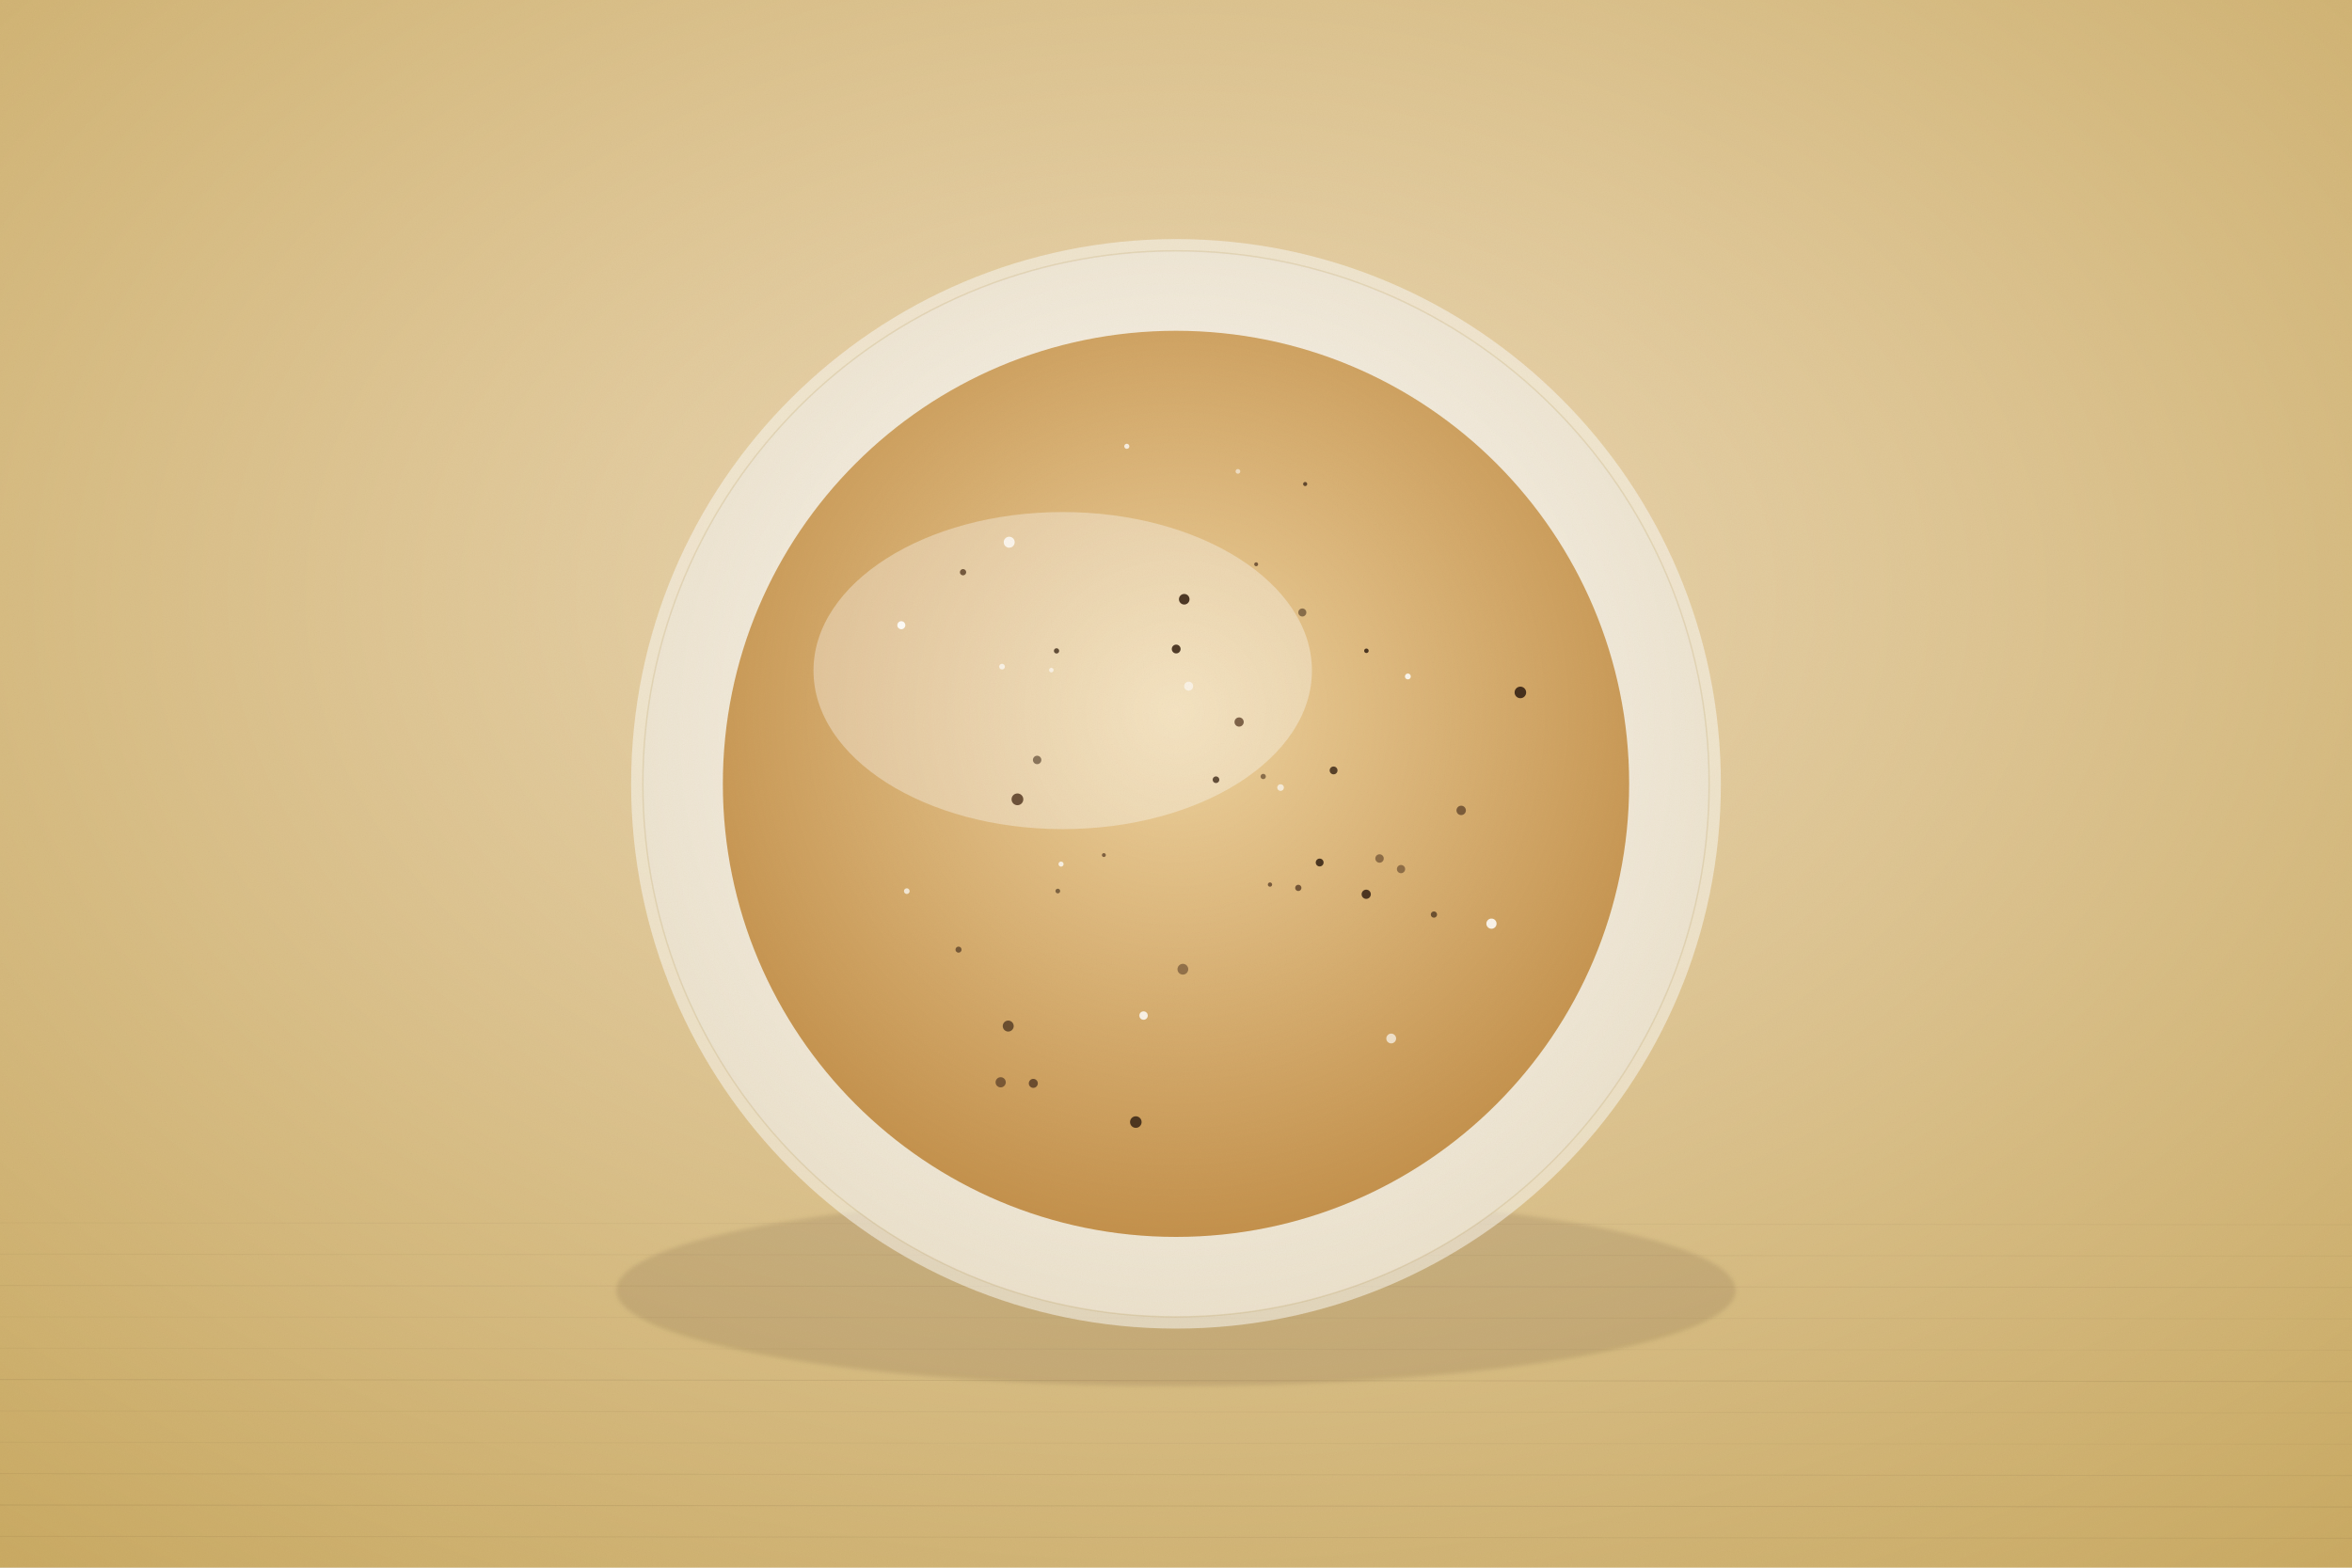
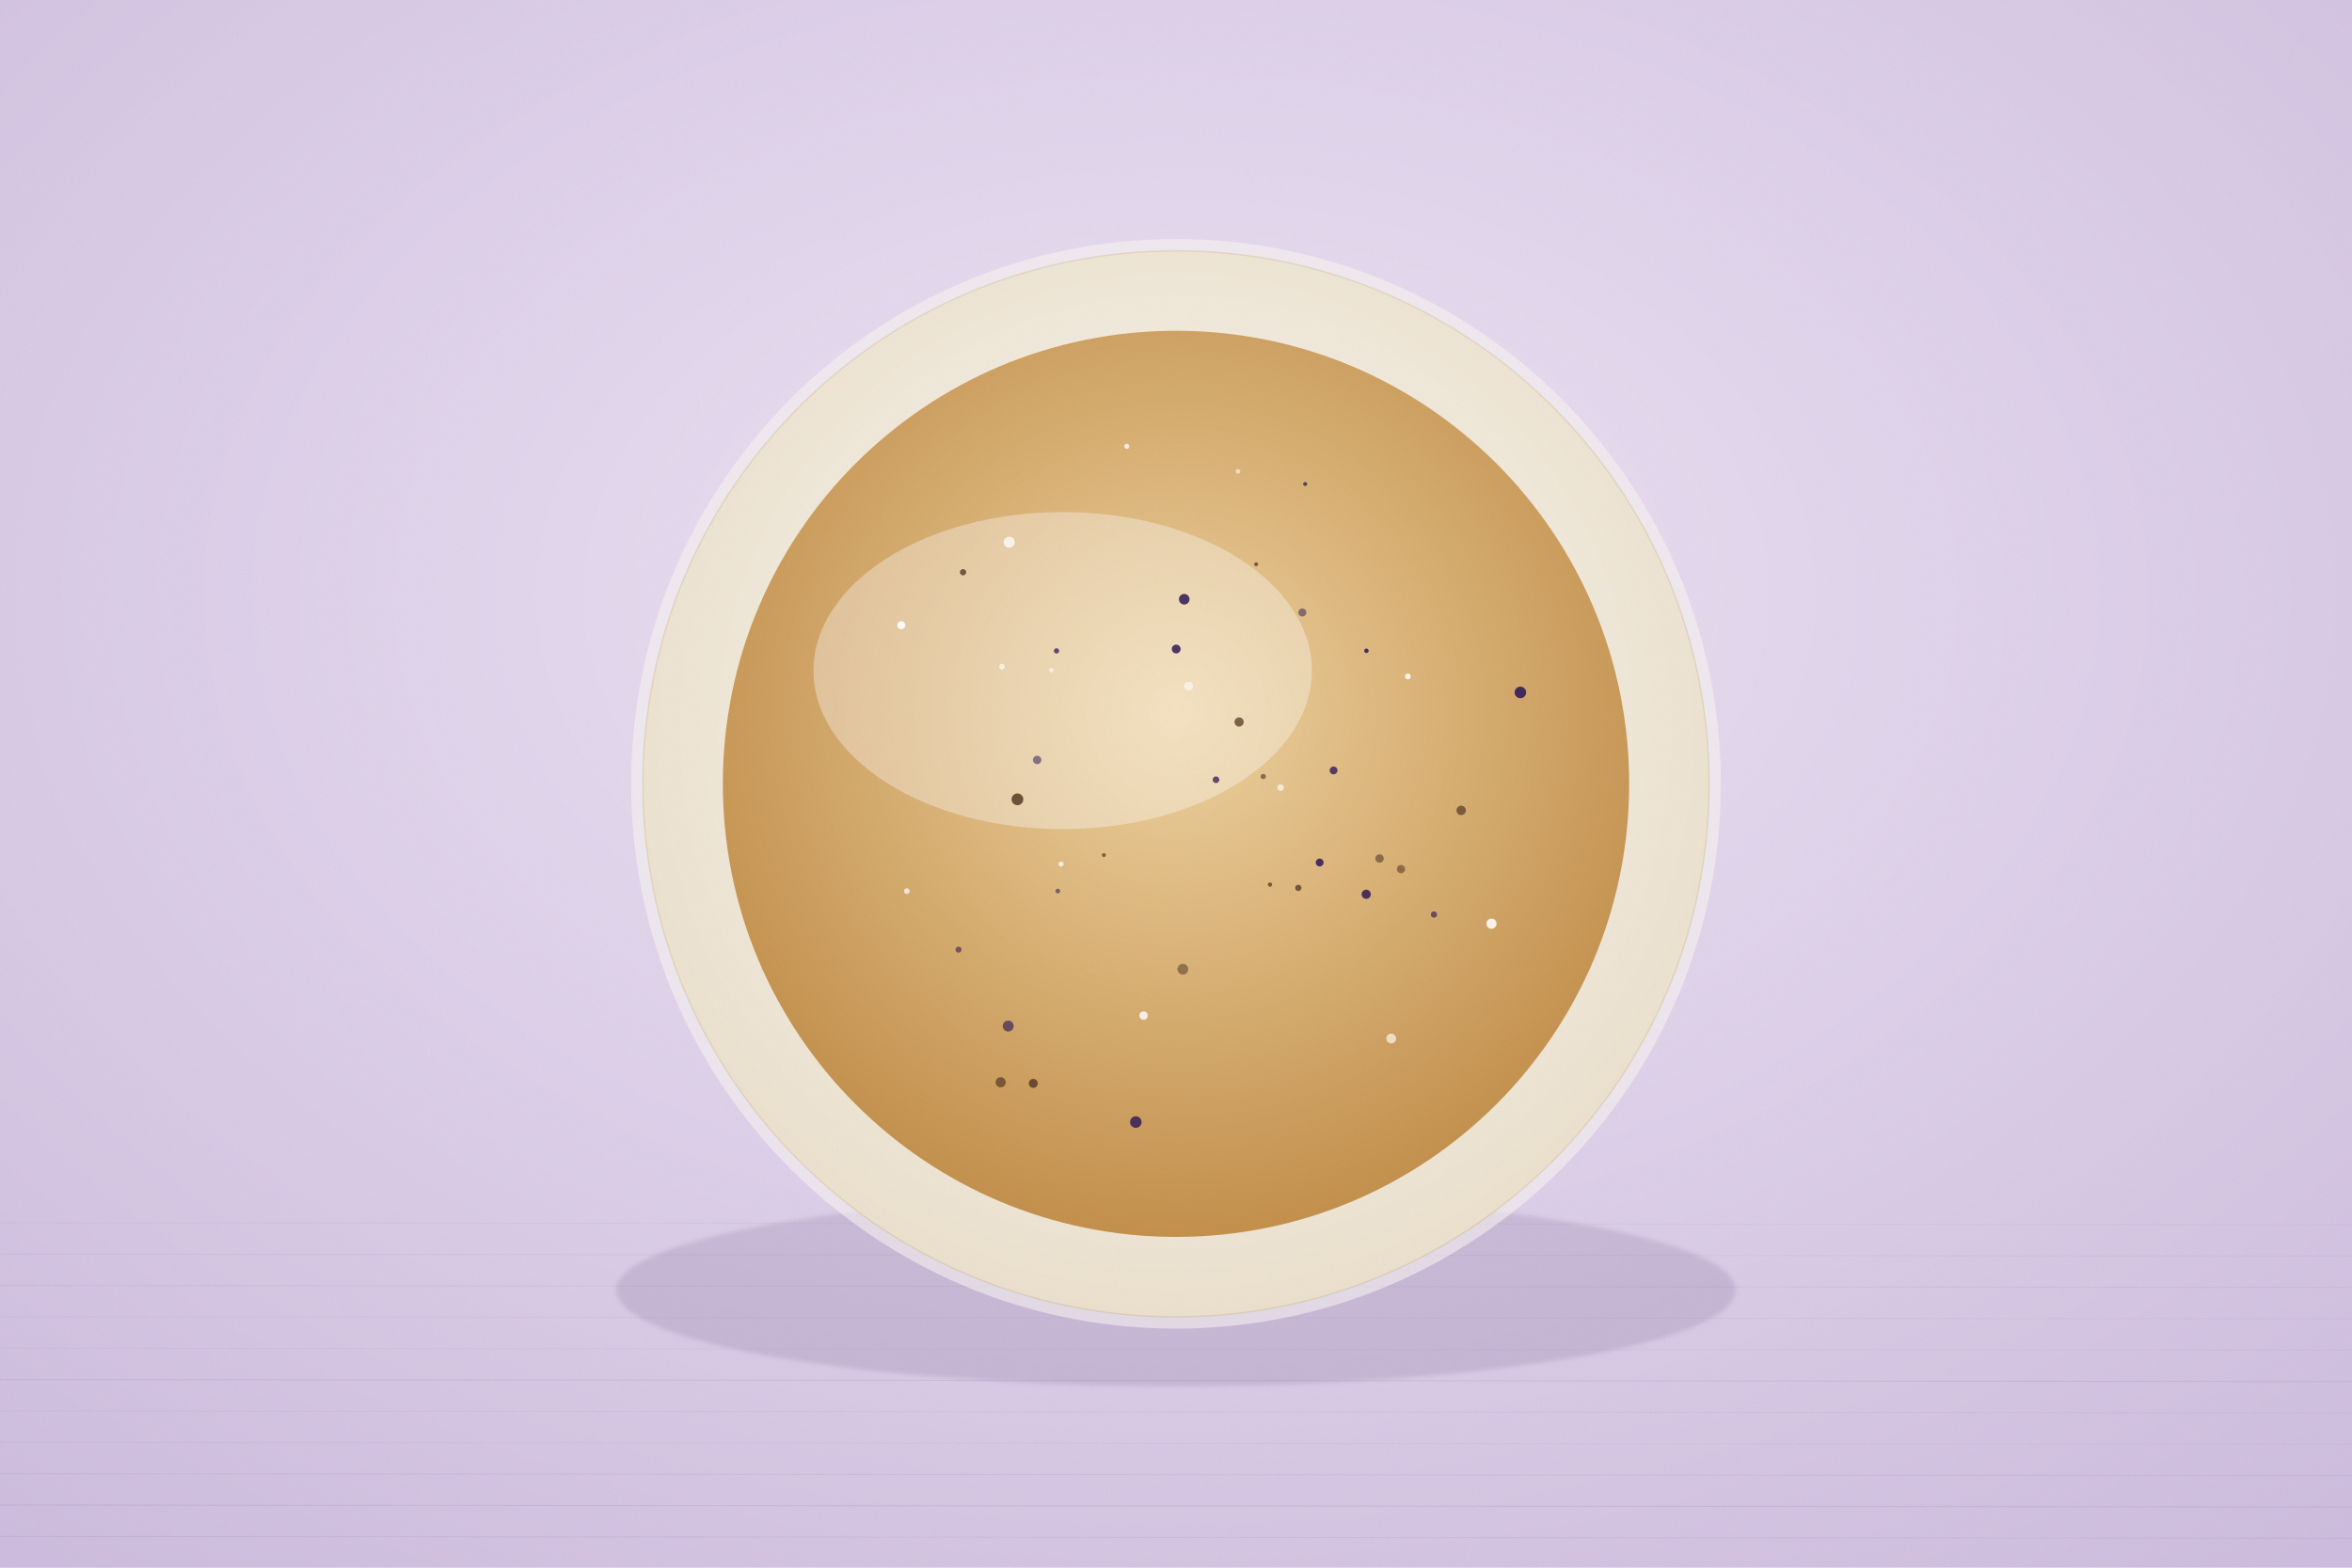
<svg xmlns="http://www.w3.org/2000/svg" viewBox="0 0 2400 1600" preserveAspectRatio="xMidYMid slice">
  <defs>
    <radialGradient id="bg" cx="50%" cy="38%" r="80%">
-       <stop offset="0%" stop-color="#EDDAB8" />
-       <stop offset="100%" stop-color="#C9A961" />
+       <stop offset="0%" stop-color="#EDE4F4" />
+       <stop offset="100%" stop-color="#CDBCDD" />
    </radialGradient>
    <radialGradient id="rim" cx="50%" cy="45%" r="65%">
      <stop offset="0%" stop-color="#FFFEFB" />
      <stop offset="100%" stop-color="#E8DCC4" />
    </radialGradient>
    <radialGradient id="pudding" cx="50%" cy="42%" r="60%">
      <stop offset="0%" stop-color="#EFD4A0" />
      <stop offset="100%" stop-color="#C28E48" />
    </radialGradient>
    <filter id="soft" x="-20%" y="-20%" width="140%" height="140%">
      <feGaussianBlur stdDeviation="2" />
    </filter>
    <filter id="grain" x="0" y="0" width="100%" height="100%">
      <feTurbulence type="fractalNoise" baseFrequency="0.85" numOctaves="2" seed="22" />
-       <feColorMatrix values="0 0 0 0 0.2  0 0 0 0 0.15  0 0 0 0 0.1  0 0 0 0.08 0" />
+       <feColorMatrix values="0 0 0 0 0.16  0 0 0 0 0.1  0 0 0 0 0.22  0 0 0 0.08 0" />
      <feComposite in2="SourceGraphic" operator="in" />
    </filter>
  </defs>
  <rect width="2400" height="1600" fill="url(#bg)" />
-   <line x1="0" y1="1248.0" x2="2400" y2="1250.0" stroke="#3D2817" stroke-width="1" opacity="0.04" />
-   <line x1="0" y1="1280.0" x2="2400" y2="1282.0" stroke="#3D2817" stroke-width="1" opacity="0.05" />
-   <line x1="0" y1="1312.0" x2="2400" y2="1314.0" stroke="#3D2817" stroke-width="1" opacity="0.06" />
-   <line x1="0" y1="1344.0" x2="2400" y2="1346.0" stroke="#3D2817" stroke-width="1" opacity="0.04" />
-   <line x1="0" y1="1376.0" x2="2400" y2="1378.0" stroke="#3D2817" stroke-width="1" opacity="0.04" />
-   <line x1="0" y1="1408.0" x2="2400" y2="1410.0" stroke="#3D2817" stroke-width="1" opacity="0.09" />
-   <line x1="0" y1="1440.0" x2="2400" y2="1442.0" stroke="#3D2817" stroke-width="1" opacity="0.05" />
-   <line x1="0" y1="1472.0" x2="2400" y2="1474.0" stroke="#3D2817" stroke-width="1" opacity="0.04" />
-   <line x1="0" y1="1504.0" x2="2400" y2="1506.0" stroke="#3D2817" stroke-width="1" opacity="0.07" />
-   <line x1="0" y1="1536.0" x2="2400" y2="1538.0" stroke="#3D2817" stroke-width="1" opacity="0.09" />
-   <line x1="0" y1="1568.0" x2="2400" y2="1570.0" stroke="#3D2817" stroke-width="1" opacity="0.07" />
-   <line x1="0" y1="1600.0" x2="2400" y2="1602.0" stroke="#3D2817" stroke-width="1" opacity="0.07" />
-   <line x1="0" y1="1632.0" x2="2400" y2="1634.0" stroke="#3D2817" stroke-width="1" opacity="0.05" />
-   <line x1="0" y1="1664.0" x2="2400" y2="1666.0" stroke="#3D2817" stroke-width="1" opacity="0.08" />
-   <ellipse cx="1200" cy="1316.8" rx="571.2" ry="97.9" fill="#3D2817" opacity="0.12" filter="url(#soft)" />
+   <line x1="0" y1="1248.0" x2="2400" y2="1250.0" stroke="#3A2358" stroke-width="1" opacity="0.04" />
+   <line x1="0" y1="1280.0" x2="2400" y2="1282.0" stroke="#3A2358" stroke-width="1" opacity="0.05" />
+   <line x1="0" y1="1312.0" x2="2400" y2="1314.0" stroke="#3A2358" stroke-width="1" opacity="0.06" />
+   <line x1="0" y1="1344.0" x2="2400" y2="1346.0" stroke="#3A2358" stroke-width="1" opacity="0.04" />
+   <line x1="0" y1="1376.0" x2="2400" y2="1378.0" stroke="#3A2358" stroke-width="1" opacity="0.04" />
+   <line x1="0" y1="1408.0" x2="2400" y2="1410.0" stroke="#3A2358" stroke-width="1" opacity="0.09" />
+   <line x1="0" y1="1440.0" x2="2400" y2="1442.0" stroke="#3A2358" stroke-width="1" opacity="0.05" />
+   <line x1="0" y1="1472.0" x2="2400" y2="1474.0" stroke="#3A2358" stroke-width="1" opacity="0.04" />
+   <line x1="0" y1="1504.0" x2="2400" y2="1506.0" stroke="#3A2358" stroke-width="1" opacity="0.07" />
+   <line x1="0" y1="1536.0" x2="2400" y2="1538.0" stroke="#3A2358" stroke-width="1" opacity="0.09" />
+   <line x1="0" y1="1568.0" x2="2400" y2="1570.0" stroke="#3A2358" stroke-width="1" opacity="0.07" />
+   <line x1="0" y1="1600.0" x2="2400" y2="1602.0" stroke="#3A2358" stroke-width="1" opacity="0.07" />
+   <line x1="0" y1="1632.0" x2="2400" y2="1634.0" stroke="#3A2358" stroke-width="1" opacity="0.05" />
+   <line x1="0" y1="1664.0" x2="2400" y2="1666.0" stroke="#3A2358" stroke-width="1" opacity="0.08" />
+   <ellipse cx="1200" cy="1316.8" rx="571.2" ry="97.9" fill="#3A2358" opacity="0.12" filter="url(#soft)" />
  <circle cx="1200" cy="800" r="556.0" fill="#FAF7F2" opacity="0.55" />
  <circle cx="1200" cy="800" r="544" fill="url(#rim)" />
  <circle cx="1200" cy="800" r="544" fill="none" stroke="#A8893F" stroke-width="1.5" opacity="0.18" />
  <circle cx="1200" cy="800" r="462.4" fill="url(#pudding)" />
  <ellipse cx="1084.4" cy="684.4" rx="254.3" ry="161.8" fill="#FFFFFE" opacity="0.35" />
  <circle cx="1207.0" cy="989.2" r="5.5" fill="#5A3E26" opacity="0.57" />
  <circle cx="1521.9" cy="942.7" r="5.2" fill="#FFFEFB" opacity="0.89" />
  <circle cx="1263.2" cy="481.1" r="2.4" fill="#FFFEFB" opacity="0.56" />
  <circle cx="1212.9" cy="700.3" r="4.6" fill="#FFFEFB" opacity="0.61" />
  <circle cx="1149.8" cy="455.5" r="2.6" fill="#FFFEFB" opacity="0.79" />
-   <circle cx="1360.8" cy="786.3" r="4.0" fill="#3D2817" opacity="0.84" />
+   <circle cx="1360.8" cy="786.3" r="4.0" fill="#3A2358" opacity="0.84" />
  <circle cx="1166.9" cy="1036.5" r="4.3" fill="#FFFEFB" opacity="0.84" />
  <circle cx="1436.6" cy="690.4" r="3.0" fill="#FFFEFB" opacity="0.87" />
-   <circle cx="1028.8" cy="1047.2" r="5.6" fill="#3D2817" opacity="0.70" />
+   <circle cx="1028.8" cy="1047.2" r="5.6" fill="#3A2358" opacity="0.70" />
  <circle cx="1419.6" cy="1059.9" r="5.0" fill="#FFFEFB" opacity="0.67" />
  <circle cx="1126.4" cy="872.7" r="2.0" fill="#5A3E26" opacity="0.74" />
  <circle cx="1029.8" cy="553.4" r="5.6" fill="#FFFEFB" opacity="0.82" />
  <circle cx="1082.7" cy="881.9" r="2.6" fill="#FFFEFB" opacity="0.79" />
-   <circle cx="1208.4" cy="611.6" r="5.4" fill="#3D2817" opacity="0.91" />
+   <circle cx="1208.4" cy="611.6" r="5.4" fill="#3A2358" opacity="0.91" />
  <circle cx="1072.8" cy="683.9" r="2.3" fill="#FFFEFB" opacity="0.67" />
-   <circle cx="1079.4" cy="909.4" r="2.4" fill="#3D2817" opacity="0.60" />
-   <circle cx="1078.1" cy="664.3" r="2.7" fill="#3D2817" opacity="0.79" />
+   <circle cx="1079.4" cy="909.4" r="2.4" fill="#3A2358" opacity="0.60" />
+   <circle cx="1078.1" cy="664.3" r="2.7" fill="#3A2358" opacity="0.79" />
  <circle cx="1021.1" cy="1104.6" r="5.2" fill="#5A3E26" opacity="0.74" />
-   <circle cx="1551.4" cy="706.7" r="5.9" fill="#3D2817" opacity="0.95" />
-   <circle cx="1394.3" cy="664.2" r="2.3" fill="#3D2817" opacity="0.92" />
-   <circle cx="1200.2" cy="662.4" r="4.5" fill="#3D2817" opacity="0.90" />
+   <circle cx="1551.4" cy="706.7" r="5.9" fill="#3A2358" opacity="0.95" />
+   <circle cx="1394.3" cy="664.2" r="2.3" fill="#3A2358" opacity="0.92" />
+   <circle cx="1200.2" cy="662.4" r="4.5" fill="#3A2358" opacity="0.90" />
  <circle cx="1306.7" cy="803.8" r="3.4" fill="#FFFEFB" opacity="0.68" />
-   <circle cx="1328.9" cy="625.1" r="4.1" fill="#3D2817" opacity="0.55" />
+   <circle cx="1328.9" cy="625.1" r="4.1" fill="#3A2358" opacity="0.55" />
  <circle cx="1264.4" cy="736.9" r="4.7" fill="#5A3E26" opacity="0.77" />
  <circle cx="1038.2" cy="815.8" r="6.0" fill="#5A3E26" opacity="0.87" />
  <circle cx="1324.8" cy="906.2" r="3.2" fill="#5A3E26" opacity="0.81" />
  <circle cx="1022.5" cy="680.4" r="2.9" fill="#FFFEFB" opacity="0.72" />
-   <circle cx="1331.8" cy="494.0" r="2.1" fill="#3D2817" opacity="0.78" />
-   <circle cx="978.1" cy="969.2" r="3.1" fill="#3D2817" opacity="0.63" />
+   <circle cx="1331.8" cy="494.0" r="2.1" fill="#3A2358" opacity="0.78" />
+   <circle cx="978.1" cy="969.2" r="3.1" fill="#3A2358" opacity="0.63" />
  <circle cx="919.7" cy="638.1" r="4.1" fill="#FFFEFB" opacity="0.95" />
-   <circle cx="1159.0" cy="1145.2" r="5.9" fill="#3D2817" opacity="0.90" />
-   <circle cx="1058.3" cy="775.6" r="4.3" fill="#3D2817" opacity="0.57" />
+   <circle cx="1159.0" cy="1145.2" r="5.9" fill="#3A2358" opacity="0.90" />
+   <circle cx="1058.3" cy="775.6" r="4.3" fill="#3A2358" opacity="0.57" />
  <circle cx="1054.4" cy="1105.7" r="4.6" fill="#5A3E26" opacity="0.86" />
-   <circle cx="1346.6" cy="880.3" r="4.0" fill="#3D2817" opacity="0.92" />
+   <circle cx="1346.6" cy="880.3" r="4.0" fill="#3A2358" opacity="0.92" />
  <circle cx="1491.0" cy="827.1" r="4.8" fill="#5A3E26" opacity="0.74" />
  <circle cx="1289.0" cy="792.5" r="2.7" fill="#5A3E26" opacity="0.66" />
  <circle cx="1295.9" cy="902.8" r="2.2" fill="#5A3E26" opacity="0.78" />
  <circle cx="1429.6" cy="887.0" r="4.2" fill="#5A3E26" opacity="0.59" />
-   <circle cx="1394.1" cy="912.7" r="4.7" fill="#3D2817" opacity="0.91" />
+   <circle cx="1394.1" cy="912.7" r="4.7" fill="#3A2358" opacity="0.91" />
  <circle cx="1281.8" cy="575.9" r="2.0" fill="#5A3E26" opacity="0.79" />
  <circle cx="925.3" cy="909.5" r="2.9" fill="#FFFEFB" opacity="0.73" />
-   <circle cx="1463.2" cy="933.4" r="3.2" fill="#3D2817" opacity="0.70" />
+   <circle cx="1463.2" cy="933.4" r="3.2" fill="#3A2358" opacity="0.70" />
  <circle cx="982.7" cy="584.0" r="3.2" fill="#5A3E26" opacity="0.82" />
-   <circle cx="1240.8" cy="795.8" r="3.4" fill="#3D2817" opacity="0.80" />
+   <circle cx="1240.8" cy="795.8" r="3.4" fill="#3A2358" opacity="0.80" />
  <circle cx="1407.7" cy="876.2" r="4.3" fill="#5A3E26" opacity="0.61" />
  <rect width="2400" height="1600" filter="url(#grain)" opacity="0.5" />
</svg>
